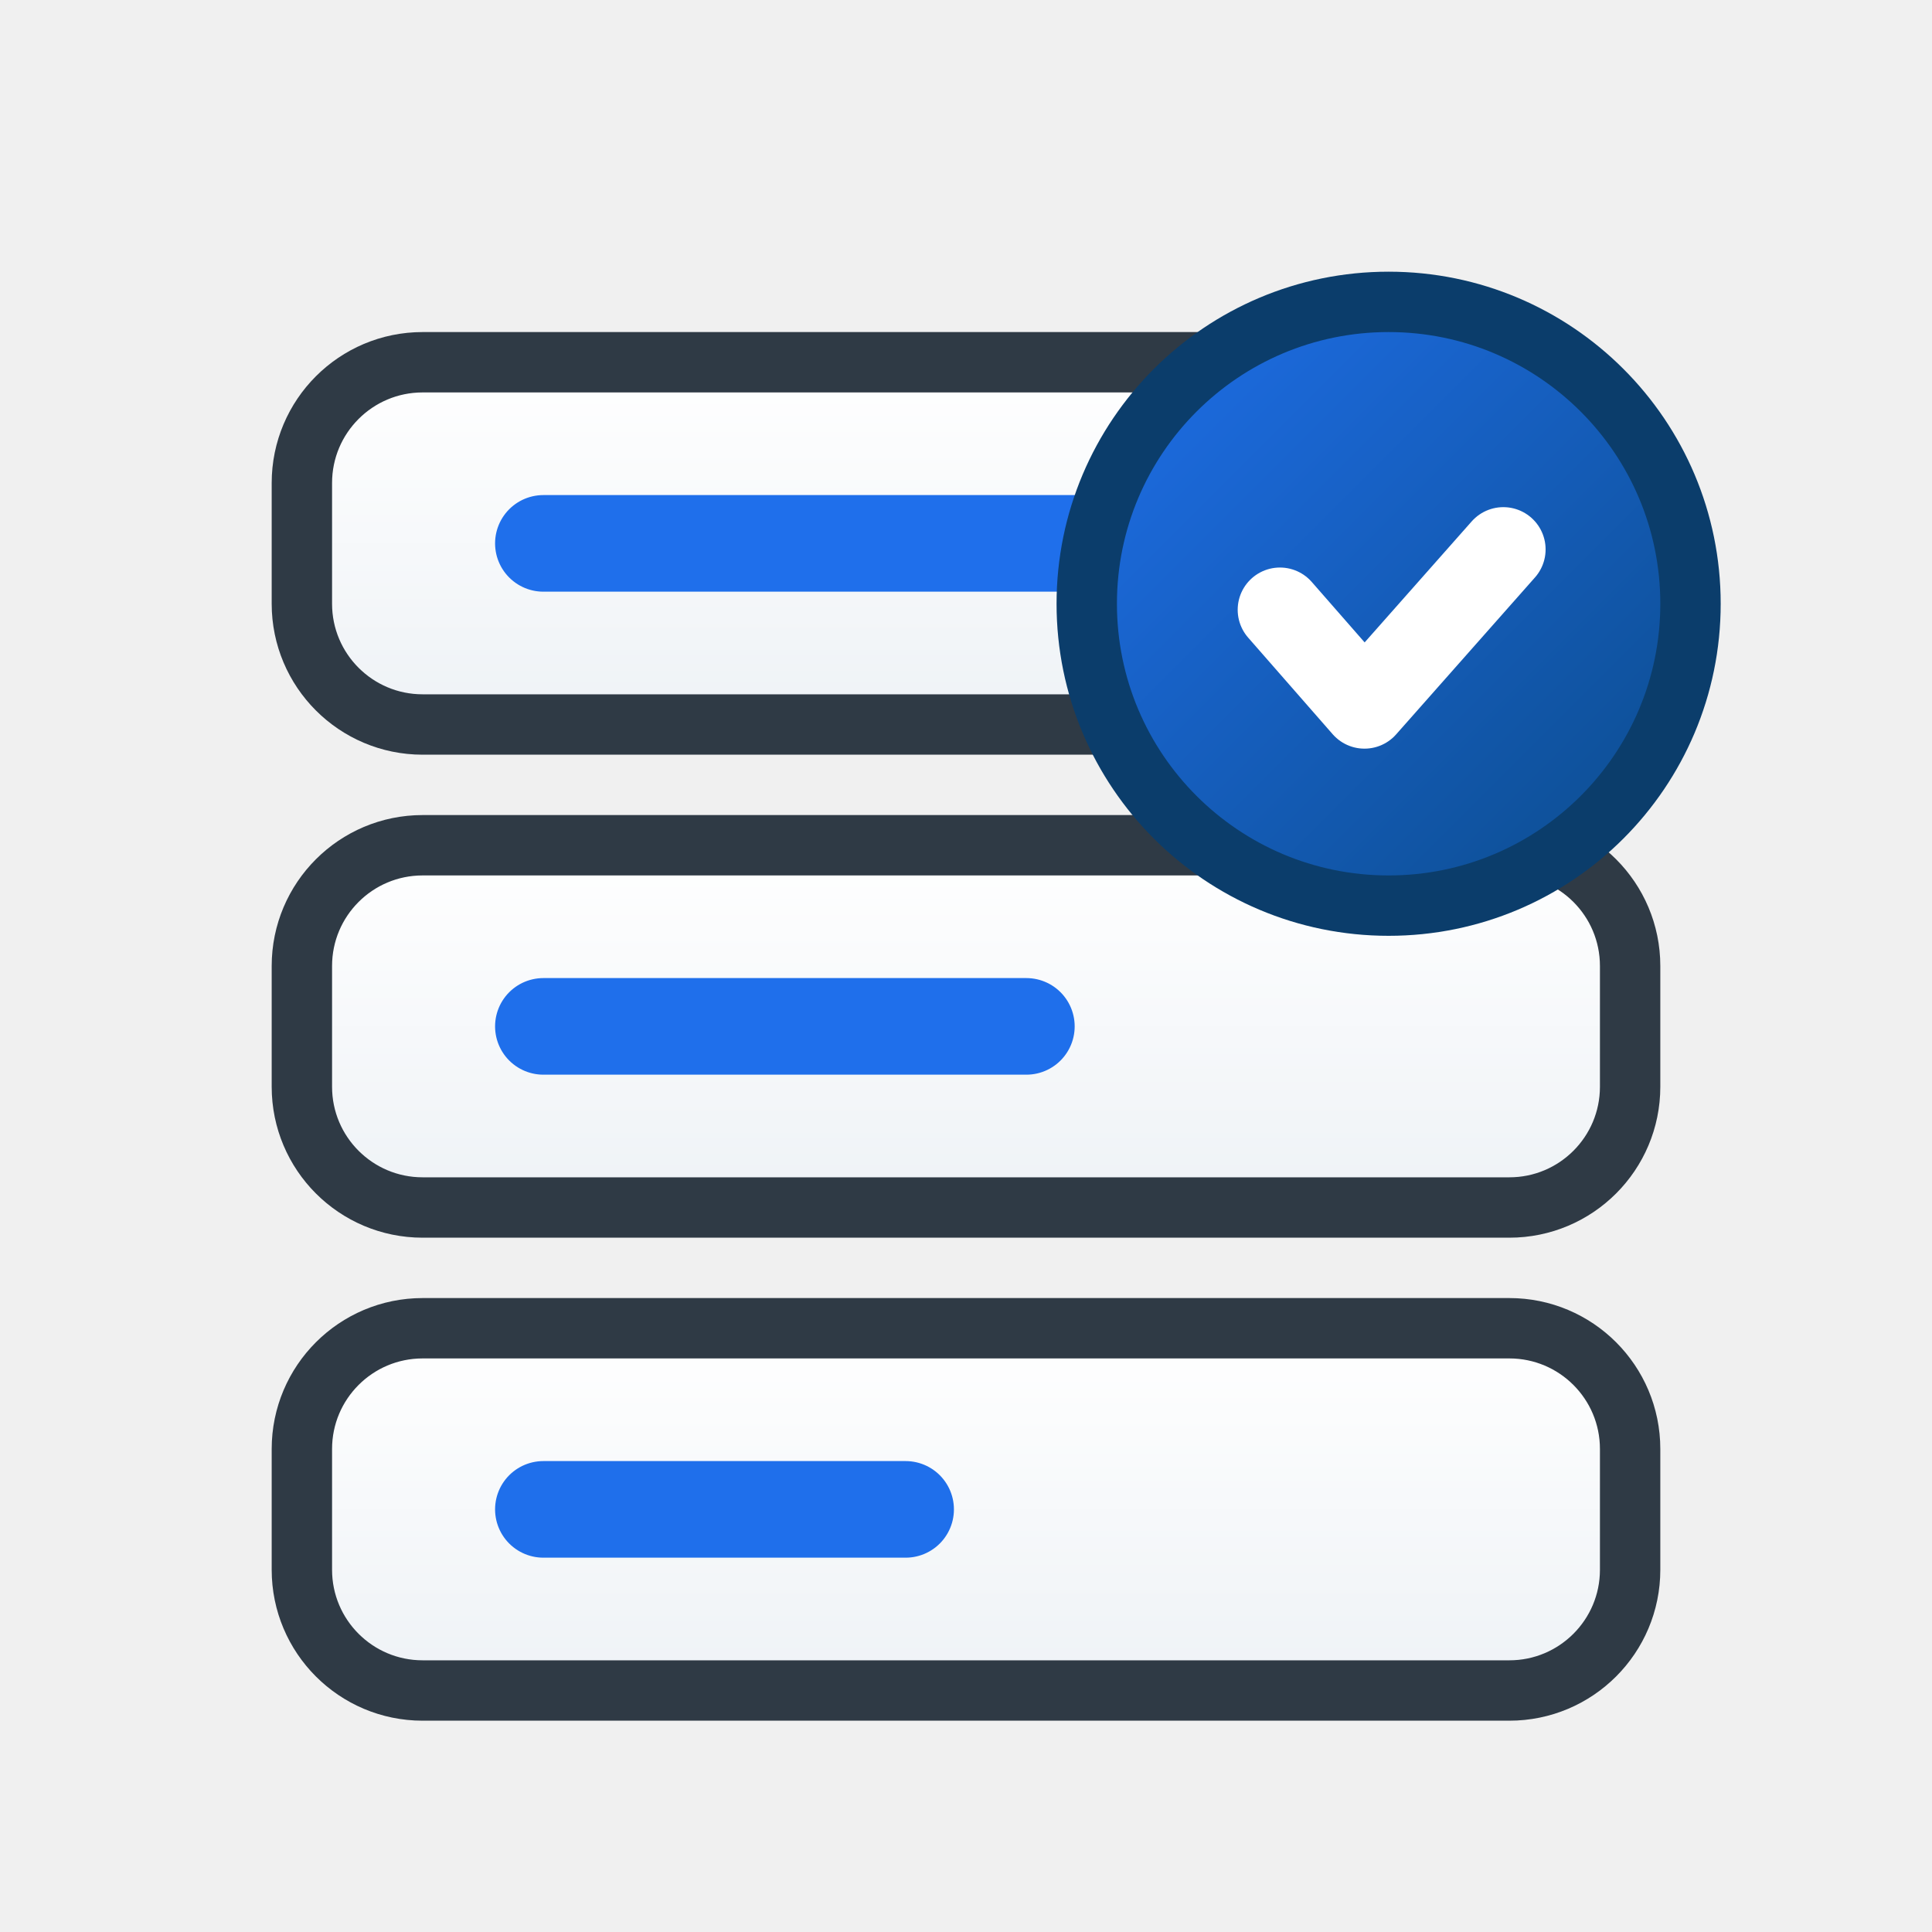
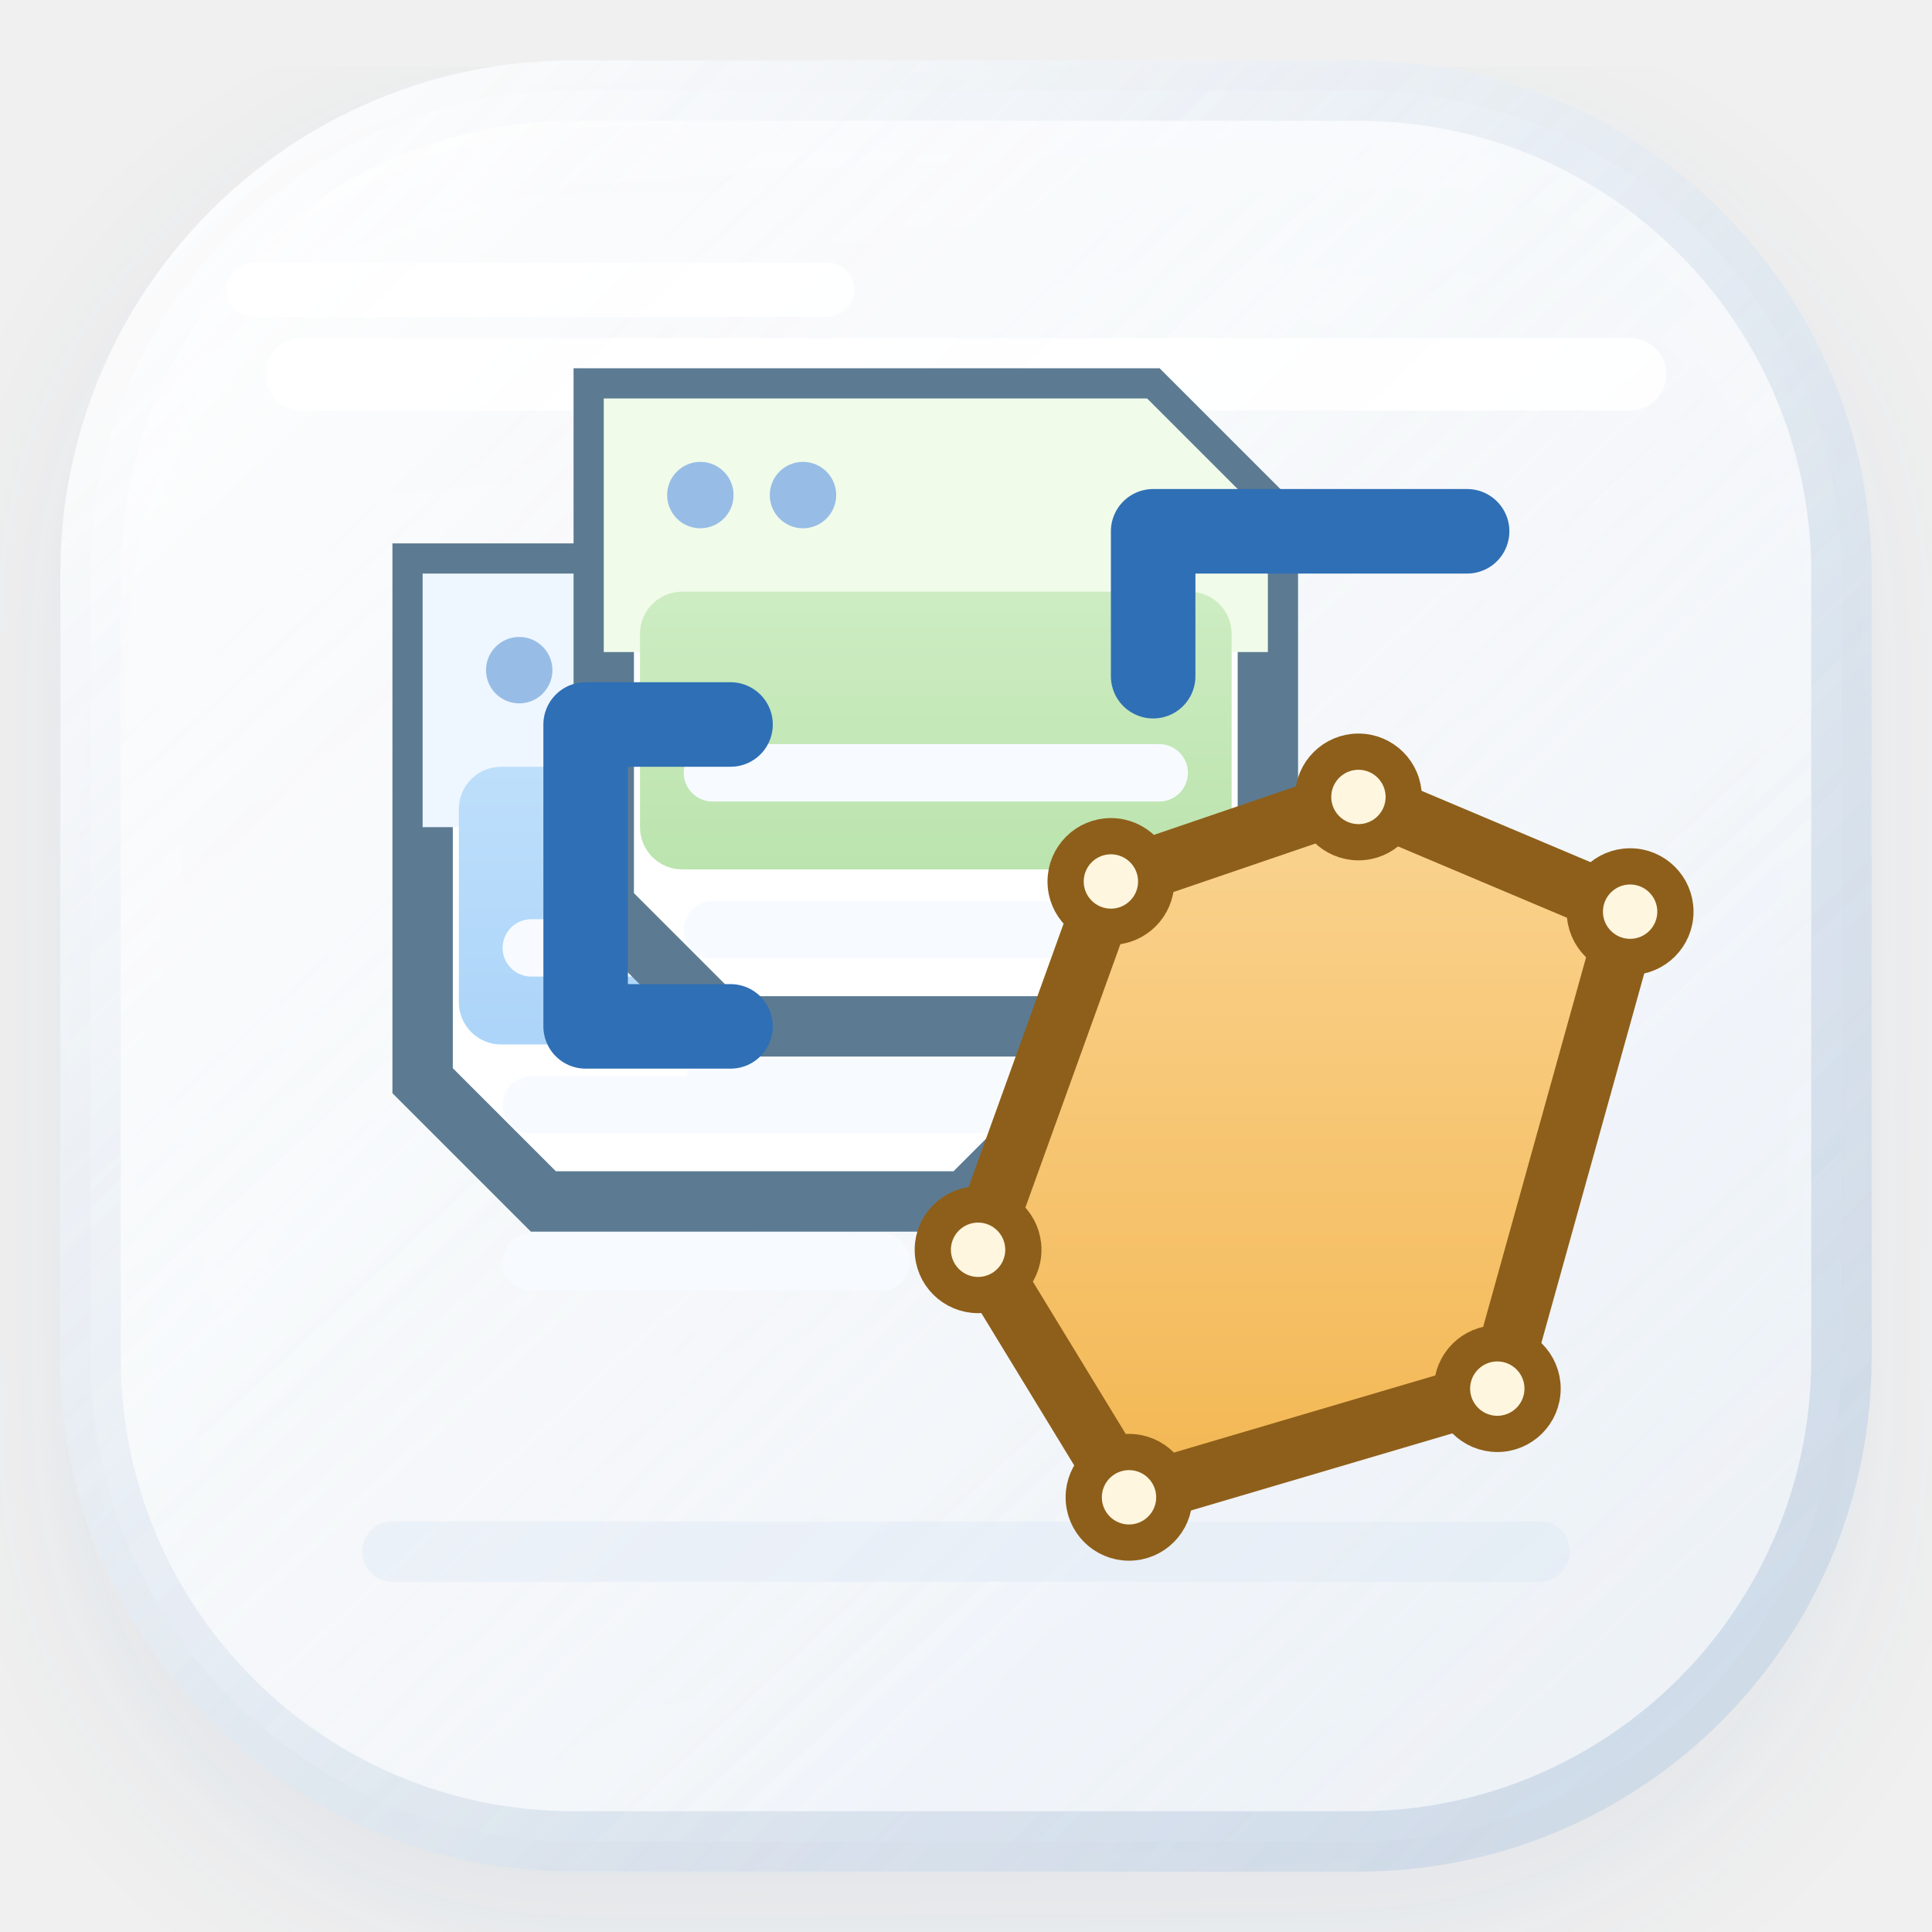
<svg xmlns="http://www.w3.org/2000/svg" viewBox="0 0 32 32">
  <defs>
-     <linearGradient id="layerFill" x1="0%" y1="0%" x2="0%" y2="100%">
-       <stop offset="0%" stop-color="#FFFFFF" />
-       <stop offset="100%" stop-color="#EEF2F6" />
+     <linearGradient id="glassFill" x1="3" y1="2" x2="29" y2="30" gradientUnits="userSpaceOnUse">
+       <stop offset="0" stop-color="#FFFFFF" stop-opacity=".92" />
+       <stop offset=".58" stop-color="#F8FBFF" stop-opacity=".78" />
+       <stop offset="1" stop-color="#EDF4FB" stop-opacity=".68" />
    </linearGradient>
-     <linearGradient id="clipBlue" x1="0%" y1="0%" x2="100%" y2="100%">
-       <stop offset="0%" stop-color="#1F6FEB" />
-       <stop offset="100%" stop-color="#0B4B8A" />
+     <linearGradient id="glassStroke" x1="2" y1="2" x2="30" y2="30" gradientUnits="userSpaceOnUse">
+       <stop offset="0" stop-color="#FFFFFF" stop-opacity=".95" />
+       <stop offset="1" stop-color="#C3D2E3" stop-opacity=".74" />
    </linearGradient>
+     <linearGradient id="blueGrad" x1="0" y1="6" x2="0" y2="26" gradientUnits="userSpaceOnUse">
+       <stop offset="0" stop-color="#D7EEFF" />
+       <stop offset="1" stop-color="#8BC1F4" />
+     </linearGradient>
+     <linearGradient id="greenGrad" x1="0" y1="6" x2="0" y2="26" gradientUnits="userSpaceOnUse">
+       <stop offset="0" stop-color="#DCF3D3" />
+       <stop offset="1" stop-color="#8ECF7A" />
+     </linearGradient>
+     <linearGradient id="amberGrad" x1="0" y1="6" x2="0" y2="26" gradientUnits="userSpaceOnUse">
+       <stop offset="0" stop-color="#FFE5B7" />
+       <stop offset="1" stop-color="#F2B44C" />
+     </linearGradient>
+     <linearGradient id="tealGrad" x1="0" y1="6" x2="0" y2="26" gradientUnits="userSpaceOnUse">
+       <stop offset="0" stop-color="#D3F4F0" />
+       <stop offset="1" stop-color="#76D0C1" />
+     </linearGradient>
+     <linearGradient id="redGrad" x1="0" y1="6" x2="0" y2="26" gradientUnits="userSpaceOnUse">
+       <stop offset="0" stop-color="#FFD6D6" />
+       <stop offset="1" stop-color="#EE8A84" />
+     </linearGradient>
+     <linearGradient id="violetGrad" x1="0" y1="6" x2="0" y2="26" gradientUnits="userSpaceOnUse">
+       <stop offset="0" stop-color="#E1DAFF" />
+       <stop offset="1" stop-color="#AB97EC" />
+     </linearGradient>
+     <linearGradient id="grayGrad" x1="0" y1="6" x2="0" y2="26" gradientUnits="userSpaceOnUse">
+       <stop offset="0" stop-color="#F3F6FA" />
+       <stop offset="1" stop-color="#D3DCE6" />
+     </linearGradient>
+     <linearGradient id="skyGrad" x1="0" y1="0" x2="0" y2="12" gradientUnits="userSpaceOnUse">
+       <stop offset="0" stop-color="#DFF2FF" />
+       <stop offset="1" stop-color="#A5D1F8" />
+     </linearGradient>
+     <linearGradient id="groundGrad" x1="0" y1="12" x2="0" y2="24" gradientUnits="userSpaceOnUse">
+       <stop offset="0" stop-color="#DFF4D6" />
+       <stop offset="1" stop-color="#90C97E" />
+     </linearGradient>
+     <linearGradient id="dbTopGrad" x1="0" y1="8" x2="0" y2="18" gradientUnits="userSpaceOnUse">
+       <stop offset="0" stop-color="#AEE8C8" />
+       <stop offset="1" stop-color="#5ABA83" />
+     </linearGradient>
+     <linearGradient id="dbSideGrad" x1="0" y1="10" x2="0" y2="22" gradientUnits="userSpaceOnUse">
+       <stop offset="0" stop-color="#62BE87" />
+       <stop offset="1" stop-color="#2E8B57" />
+     </linearGradient>
+     <filter id="glassShadow" x="-20%" y="-20%" width="140%" height="160%">
+       <feDropShadow dx="0" dy="1.1" stdDeviation="1.2" flood-color="#5879A0" flood-opacity=".12" />
+     </filter>
  </defs>
-   <rect x="5" y="6" width="22" height="6" rx="2" fill="url(#layerFill)" stroke="#2F3A45" stroke-width="1" />
-   <rect x="5" y="14" width="22" height="6" rx="2" fill="url(#layerFill)" stroke="#2F3A45" stroke-width="1" />
-   <rect x="5" y="22" width="22" height="6" rx="2" fill="url(#layerFill)" stroke="#2F3A45" stroke-width="1" />
-   <path d="M9 9h10" stroke="#1F6FEB" stroke-width="1.6" stroke-linecap="round" />
-   <path d="M9 17h8" stroke="#1F6FEB" stroke-width="1.6" stroke-linecap="round" />
-   <path d="M9 25h6" stroke="#1F6FEB" stroke-width="1.6" stroke-linecap="round" />
-   <circle cx="23" cy="10" r="5" fill="url(#clipBlue)" stroke="#0B3D6B" stroke-width="1" />
-   <path d="M21.2 10.1l1.4 1.6 2.3-2.6" fill="none" stroke="#FFFFFF" stroke-width="1.4" stroke-linecap="round" stroke-linejoin="round" />
+   <g filter="url(#glassShadow)">
+     <rect x="1.5" y="1.5" width="29" height="29" rx="8" fill="url(#glassFill)" stroke="url(#glassStroke)" stroke-width="1" />
+     <path d="M5 6.2h22" stroke="#FFFFFF" stroke-width="1.2" stroke-linecap="round" opacity=".86" />
+     <path d="M6.5 25.7h19" stroke="#D9E6F2" stroke-width="1" stroke-linecap="round" opacity=".34" />
+     <path d="M4.2 4.8h9.5" stroke="#FFFFFF" stroke-width=".9" stroke-linecap="round" opacity=".8" />
+   </g>
+   <path d="M7.0 9.5h9.0l2 2v6.4l-2 2H9.0l-2-2V11.5z" fill="#FFFFFF" stroke="#5C7B92" stroke-width="1" />
+   <path d="M7.0 9.5h9.0l2 2v2.2H7.0z" fill="#EEF6FF" />
+   <rect x="7.6" y="12.7" width="9.8" height="4.6" fill="url(#blueGrad)" rx=".7" />
+   <path d="M8.8 15.7h7.4M8.8 18.3h7.4M8.8 20.9h5.8" stroke="#F7FBFF" stroke-width=".95" stroke-linecap="round" />
+   <circle cx="8.6" cy="11.1" r=".55" fill="#97BDE6" />
+   <circle cx="10.3" cy="11.1" r=".55" fill="#97BDE6" />
+   <path d="M10.0 6.6h9.0l2 2v6.4l-2 2H12.0l-2-2V8.6z" fill="#FFFFFF" stroke="#5C7B92" stroke-width="1" />
+   <path d="M10.0 6.6h9.0l2 2v2.2H10.0z" fill="#F1FBEA" />
+   <rect x="10.6" y="9.8" width="9.8" height="4.6" fill="url(#greenGrad)" rx=".7" />
+   <path d="M11.8 12.8h7.4M11.8 15.4h7.4M11.8 18.0h5.8" stroke="#F7FBFF" stroke-width=".95" stroke-linecap="round" />
+   <circle cx="11.6" cy="8.2" r=".55" fill="#97BDE6" />
+   <circle cx="13.3" cy="8.2" r=".55" fill="#97BDE6" />
+   <path d="M19.1 8.8h5.2M19.1 8.8v2.4M24.3 19.2v-2.4M24.3 19.2h-5.2M12.1 12.0h-2.4M9.7 12.0v5.0M12.1 17.0h-2.4M21.8 17.0v2.4" fill="none" stroke="#2F6FB5" stroke-width="1.4" stroke-linecap="round" />
+   <path d="M22.5 13.2 27 15.1 24.8 23 18.7 24.8 16.2 20.7 18.4 14.6z" fill="url(#amberGrad)" stroke="#8E5F1A" stroke-width="1" />
+   <circle cx="22.5" cy="13.2" r=".75" fill="#FFF6E0" stroke="#8E5F1A" stroke-width=".6" />
+   <circle cx="27.0" cy="15.1" r=".75" fill="#FFF6E0" stroke="#8E5F1A" stroke-width=".6" />
+   <circle cx="24.8" cy="23.0" r=".75" fill="#FFF6E0" stroke="#8E5F1A" stroke-width=".6" />
+   <circle cx="18.7" cy="24.8" r=".75" fill="#FFF6E0" stroke="#8E5F1A" stroke-width=".6" />
+   <circle cx="16.2" cy="20.7" r=".75" fill="#FFF6E0" stroke="#8E5F1A" stroke-width=".6" />
+   <circle cx="18.4" cy="14.6" r=".75" fill="#FFF6E0" stroke="#8E5F1A" stroke-width=".6" />
</svg>
